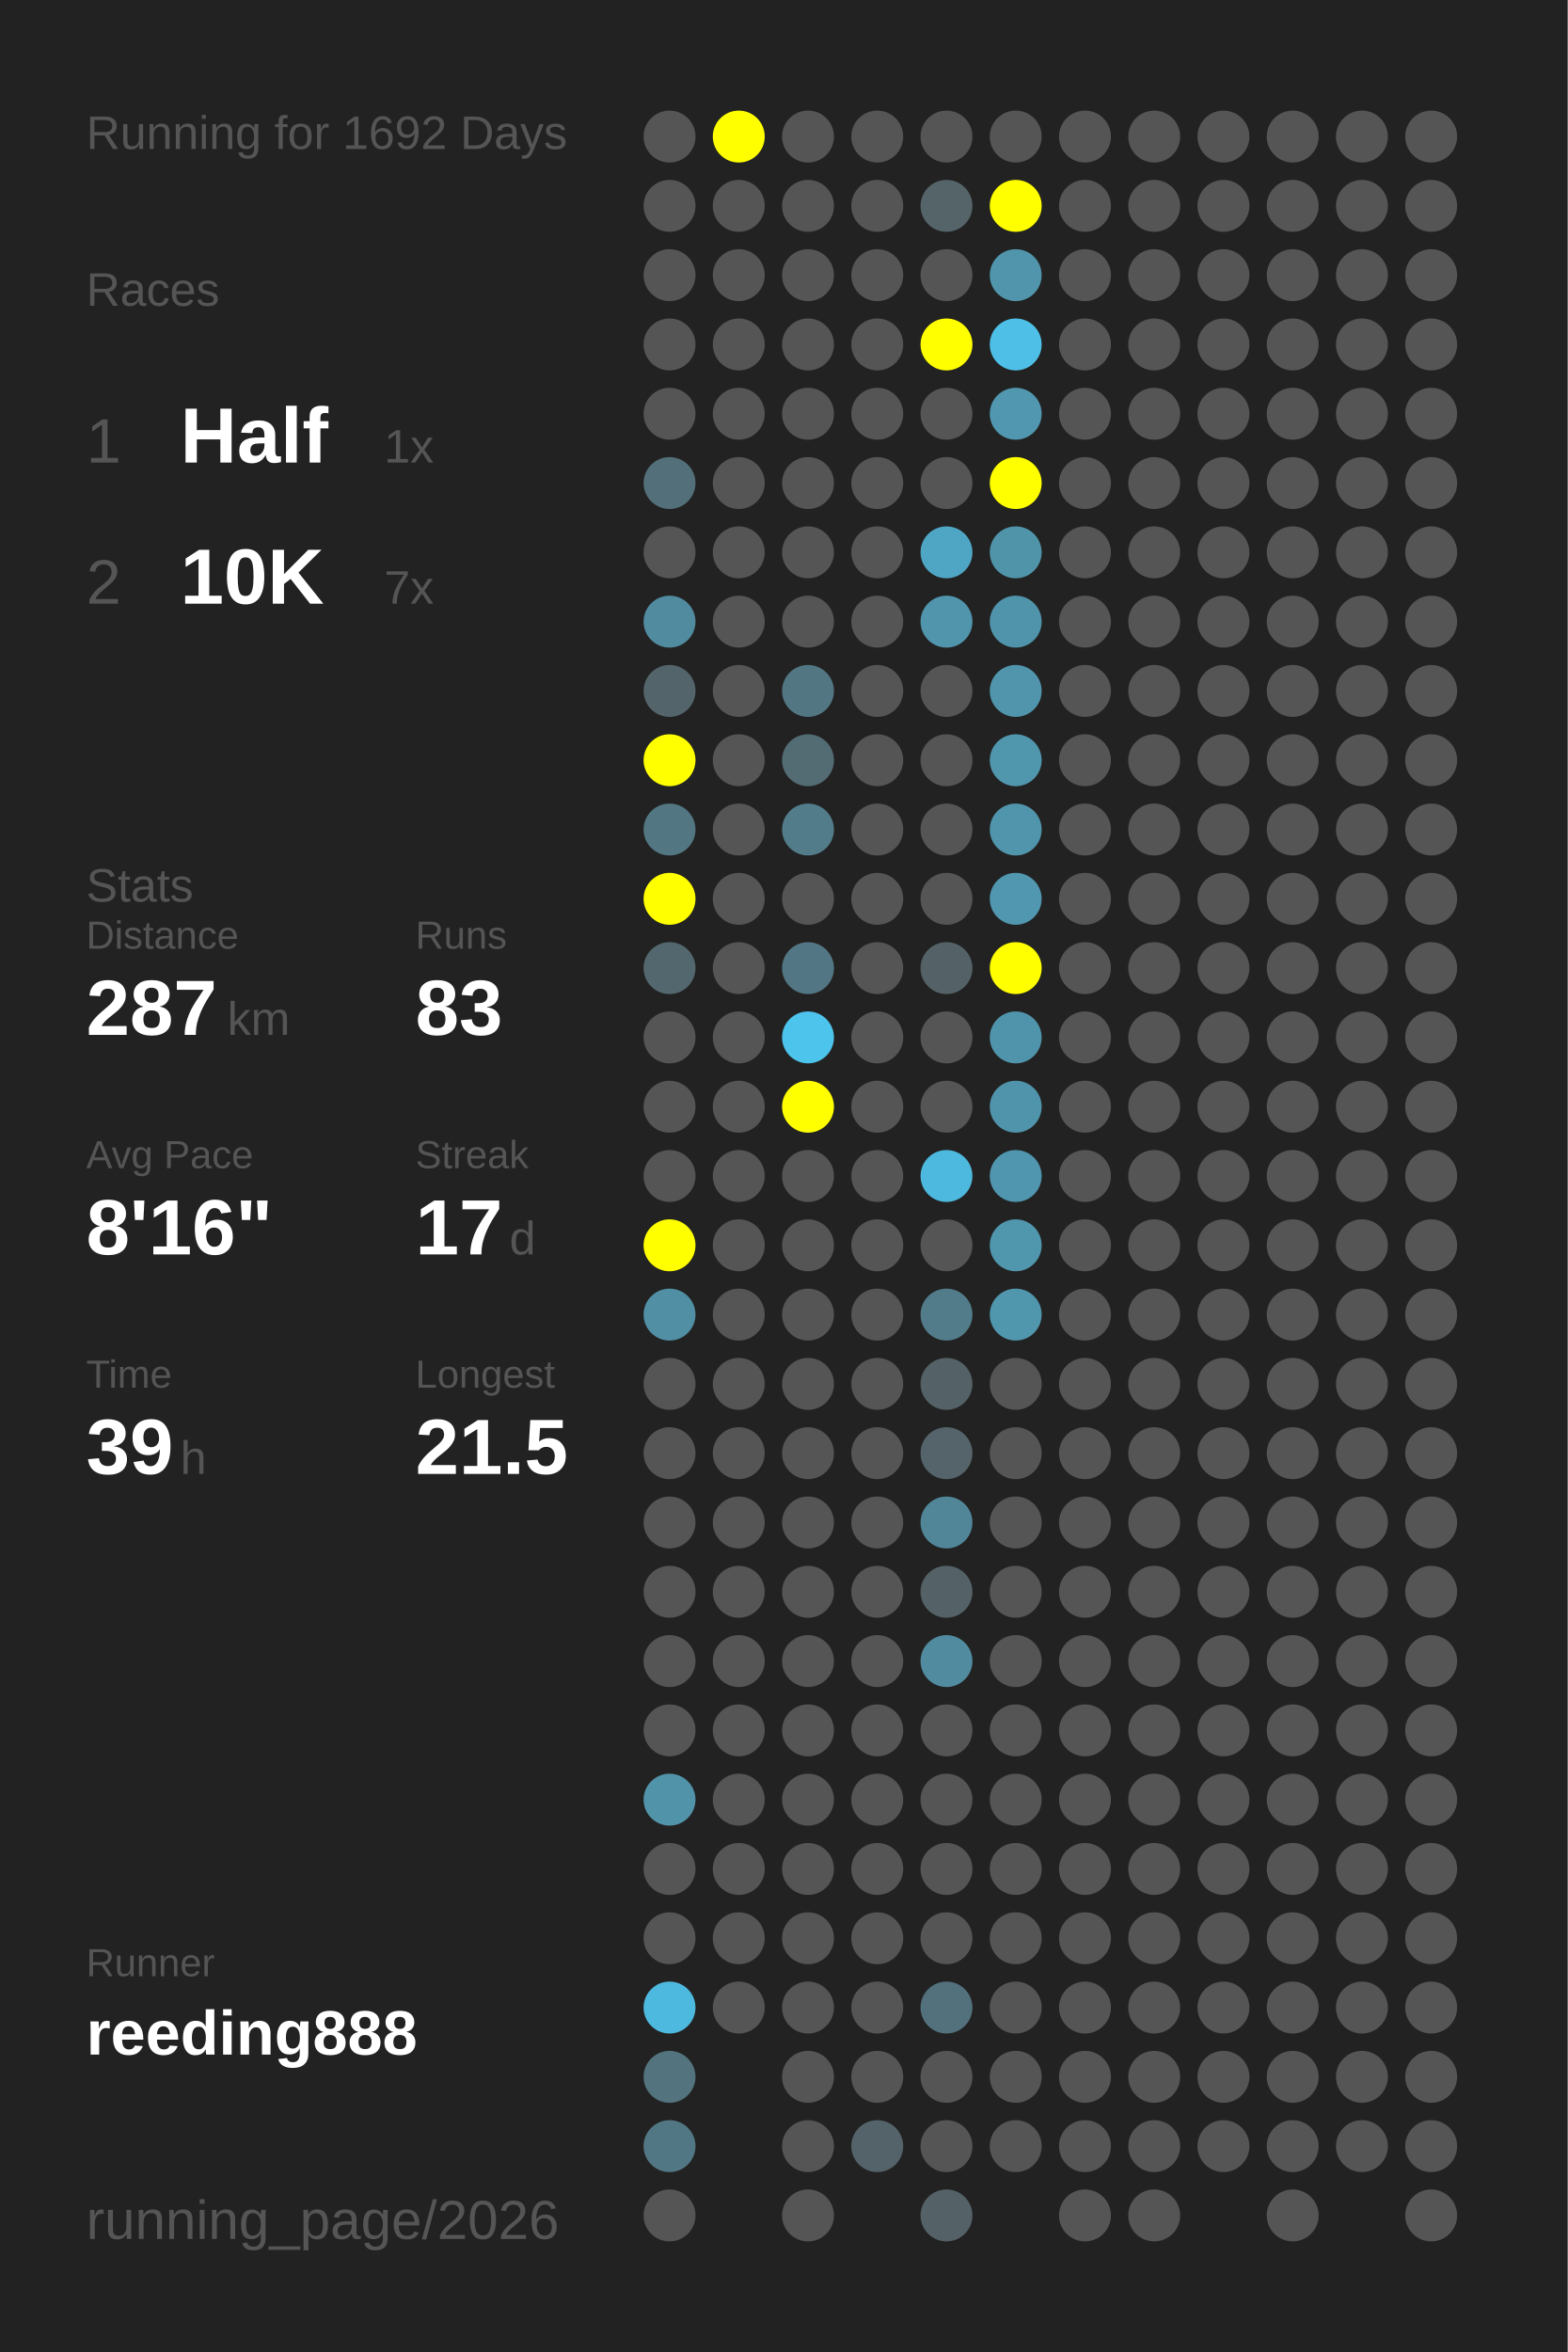
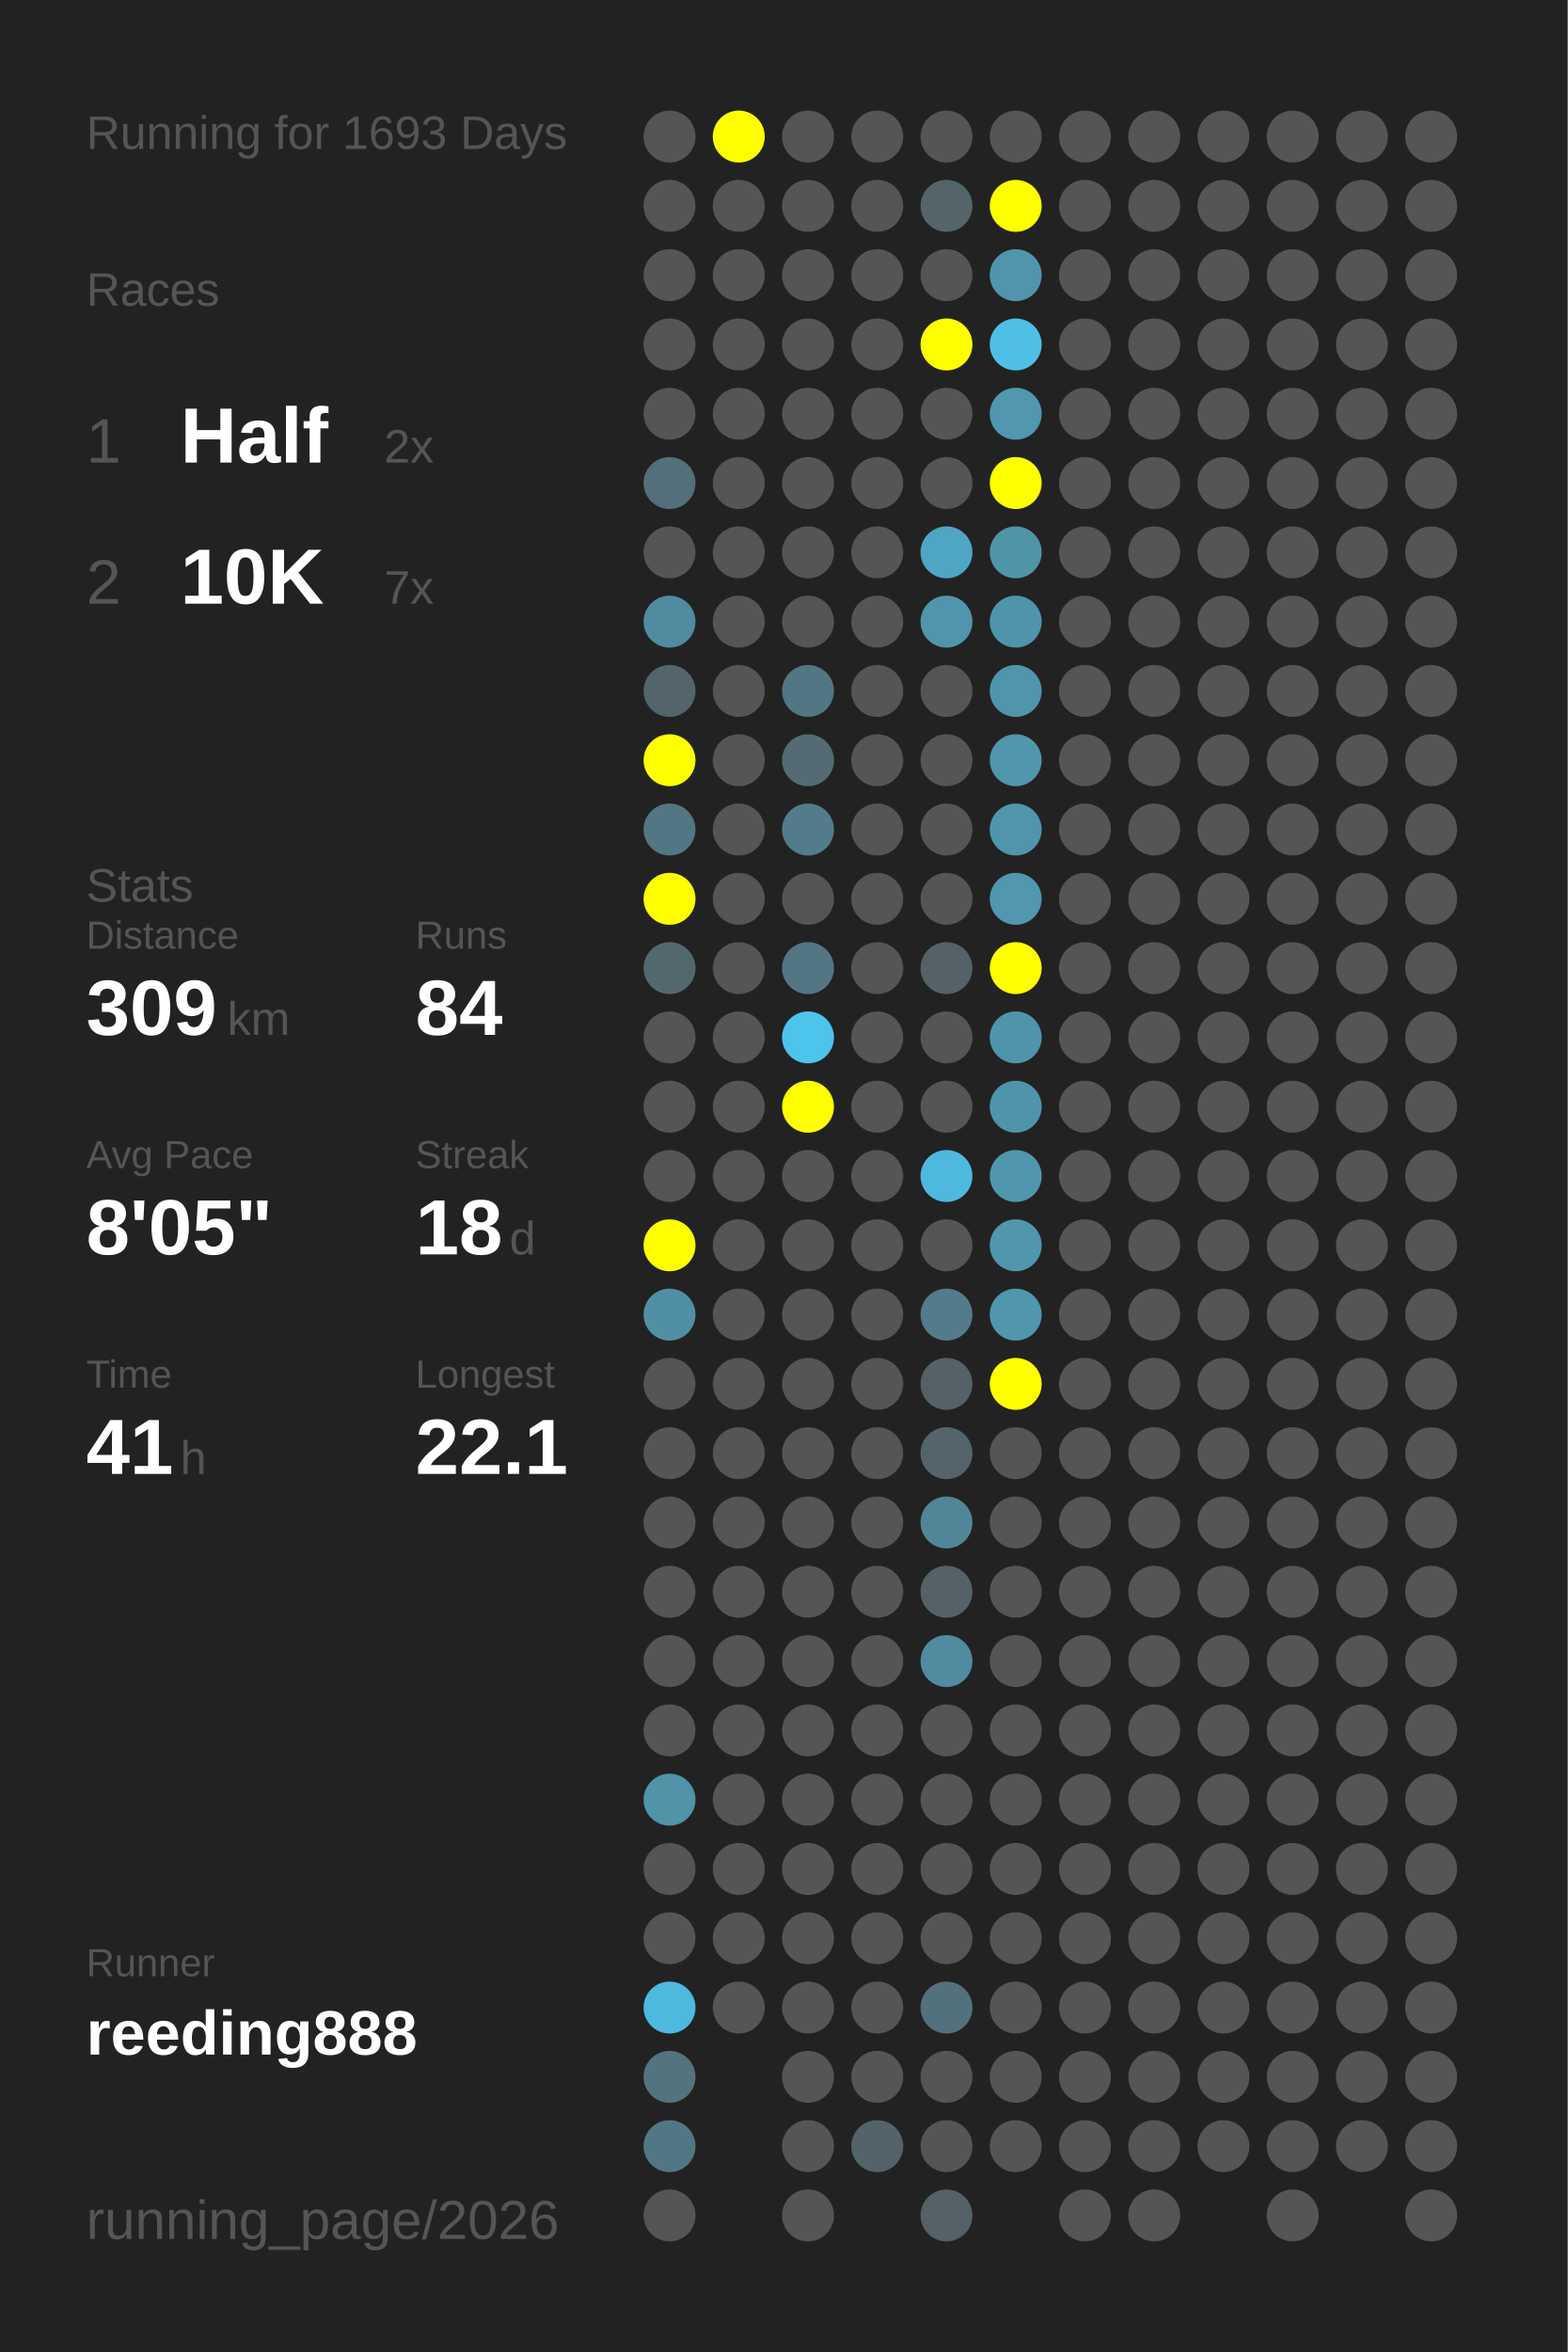
<svg xmlns="http://www.w3.org/2000/svg" baseProfile="full" height="300mm" version="1.1" viewBox="0,0,200,300" width="200mm">
  <defs />
  <rect fill="#222222" height="300" width="200" x="0" y="0" />
-   <text fill="#555555" style="font-size:6px; font-family:Arial;" x="11" y="19">Running for 1692 Days</text>
+   <text fill="#555555" style="font-size:6px; font-family:Arial;" x="11" y="19">Running for 1693 Days</text>
  <text fill="#555555" style="font-size:6px; font-family:Arial;" x="11" y="39">Races</text>
  <text fill="#555555" style="font-size:8px; font-family:Arial;" x="11" y="59">1</text>
  <text fill="#FFFFFF" style="font-size:10px; font-family:Arial; font-weight:bold;" x="23" y="59">Half</text>
-   <text fill="#555555" style="font-size:6px; font-family:Arial;" x="49" y="59">1x</text>
+   <text fill="#555555" style="font-size:6px; font-family:Arial;" x="49" y="59">2x</text>
  <text fill="#555555" style="font-size:8px; font-family:Arial;" x="11" y="77">2</text>
  <text fill="#FFFFFF" style="font-size:10px; font-family:Arial; font-weight:bold;" x="23" y="77">10K</text>
  <text fill="#555555" style="font-size:6px; font-family:Arial;" x="49" y="77">7x</text>
  <text fill="#555555" style="font-size:6px; font-family:Arial;" x="11" y="115">Stats</text>
  <text fill="#555555" style="font-size:5px; font-family:Arial;" x="11" y="121">Distance</text>
-   <text fill="#FFFFFF" style="font-size:10px; font-family:Arial; font-weight:bold;" x="11" y="132">287</text>
+   <text fill="#FFFFFF" style="font-size:10px; font-family:Arial; font-weight:bold;" x="11" y="132">309</text>
  <text fill="#555555" style="font-size:6px; font-family:Arial;" x="29" y="132">km</text>
  <text fill="#555555" style="font-size:5px; font-family:Arial;" x="53" y="121">Runs</text>
-   <text fill="#FFFFFF" style="font-size:10px; font-family:Arial; font-weight:bold;" x="53" y="132">83</text>
+   <text fill="#FFFFFF" style="font-size:10px; font-family:Arial; font-weight:bold;" x="53" y="132">84</text>
  <text fill="#555555" style="font-size:5px; font-family:Arial;" x="11" y="149">Avg Pace</text>
-   <text fill="#FFFFFF" style="font-size:10px; font-family:Arial; font-weight:bold;" x="11" y="160">8'16"</text>
+   <text fill="#FFFFFF" style="font-size:10px; font-family:Arial; font-weight:bold;" x="11" y="160">8'05"</text>
  <text fill="#555555" style="font-size:5px; font-family:Arial;" x="53" y="149">Streak</text>
-   <text fill="#FFFFFF" style="font-size:10px; font-family:Arial; font-weight:bold;" x="53" y="160">17</text>
+   <text fill="#FFFFFF" style="font-size:10px; font-family:Arial; font-weight:bold;" x="53" y="160">18</text>
  <text fill="#555555" style="font-size:6px; font-family:Arial;" x="65" y="160">d</text>
  <text fill="#555555" style="font-size:5px; font-family:Arial;" x="11" y="177">Time</text>
-   <text fill="#FFFFFF" style="font-size:10px; font-family:Arial; font-weight:bold;" x="11" y="188">39</text>
+   <text fill="#FFFFFF" style="font-size:10px; font-family:Arial; font-weight:bold;" x="11" y="188">41</text>
  <text fill="#555555" style="font-size:6px; font-family:Arial;" x="23" y="188">h</text>
  <text fill="#555555" style="font-size:5px; font-family:Arial;" x="53" y="177">Longest</text>
-   <text fill="#FFFFFF" style="font-size:10px; font-family:Arial; font-weight:bold;" x="53" y="188">21.5</text>
+   <text fill="#FFFFFF" style="font-size:10px; font-family:Arial; font-weight:bold;" x="53" y="188">22.1</text>
  <text fill="#555555" style="font-size:5px; font-family:Arial;" x="11" y="252.065">Runner</text>
  <text fill="#FFFFFF" style="font-size:8px; font-family:Arial; font-weight:bold;" x="11" y="262.065">reeding888</text>
  <text fill="#555555" style="font-size:7px; font-family:Arial;" x="11" y="285.581">running_page/2026</text>
  <circle cx="85.417" cy="17.419" fill="#555555" r="3.312" />
  <circle cx="85.417" cy="26.258" fill="#555555" r="3.312" />
  <circle cx="85.417" cy="35.097" fill="#555555" r="3.312" />
  <circle cx="85.417" cy="43.935" fill="#555555" r="3.312" />
  <circle cx="85.417" cy="52.774" fill="#555555" r="3.312" />
  <circle cx="85.417" cy="61.613" fill="#536f79" r="3.312" />
  <circle cx="85.417" cy="70.452" fill="#555555" r="3.312" />
  <circle cx="85.417" cy="79.29" fill="#518b9f" r="3.312" />
  <circle cx="85.417" cy="88.129" fill="#53656b" r="3.312" />
  <circle cx="85.417" cy="96.968" fill="#FFFF00" r="3.312" />
  <circle cx="85.417" cy="105.806" fill="#527682" r="3.312" />
  <circle cx="85.417" cy="114.645" fill="#FFFF00" r="3.312" />
  <circle cx="85.417" cy="123.484" fill="#53686e" r="3.312" />
  <circle cx="85.417" cy="132.323" fill="#555555" r="3.312" />
  <circle cx="85.417" cy="141.161" fill="#555555" r="3.312" />
  <circle cx="85.417" cy="150" fill="#555555" r="3.312" />
  <circle cx="85.417" cy="158.839" fill="#FFFF00" r="3.312" />
  <circle cx="85.417" cy="167.677" fill="#518fa4" r="3.312" />
  <circle cx="85.417" cy="176.516" fill="#555555" r="3.312" />
  <circle cx="85.417" cy="185.355" fill="#555555" r="3.312" />
  <circle cx="85.417" cy="194.194" fill="#555555" r="3.312" />
  <circle cx="85.417" cy="203.032" fill="#555555" r="3.312" />
  <circle cx="85.417" cy="211.871" fill="#555555" r="3.312" />
  <circle cx="85.417" cy="220.71" fill="#555555" r="3.312" />
  <circle cx="85.417" cy="229.548" fill="#5193a9" r="3.312" />
  <circle cx="85.417" cy="238.387" fill="#555555" r="3.312" />
  <circle cx="85.417" cy="247.226" fill="#555555" r="3.312" />
  <circle cx="85.417" cy="256.065" fill="#4eb9de" r="3.312" />
  <circle cx="85.417" cy="264.903" fill="#53737e" r="3.312" />
  <circle cx="85.417" cy="273.742" fill="#527784" r="3.312" />
  <circle cx="85.417" cy="282.581" fill="#555555" r="3.312" />
  <circle cx="94.25" cy="17.419" fill="#FFFF00" r="3.312" />
  <circle cx="94.25" cy="26.258" fill="#555555" r="3.312" />
  <circle cx="94.25" cy="35.097" fill="#555555" r="3.312" />
  <circle cx="94.25" cy="43.935" fill="#555555" r="3.312" />
  <circle cx="94.25" cy="52.774" fill="#555555" r="3.312" />
  <circle cx="94.25" cy="61.613" fill="#555555" r="3.312" />
  <circle cx="94.25" cy="70.452" fill="#555555" r="3.312" />
  <circle cx="94.25" cy="79.29" fill="#555555" r="3.312" />
  <circle cx="94.25" cy="88.129" fill="#555555" r="3.312" />
  <circle cx="94.25" cy="96.968" fill="#555555" r="3.312" />
  <circle cx="94.25" cy="105.806" fill="#555555" r="3.312" />
  <circle cx="94.25" cy="114.645" fill="#555555" r="3.312" />
  <circle cx="94.25" cy="123.484" fill="#555555" r="3.312" />
  <circle cx="94.25" cy="132.323" fill="#555555" r="3.312" />
  <circle cx="94.25" cy="141.161" fill="#555555" r="3.312" />
  <circle cx="94.25" cy="150" fill="#555555" r="3.312" />
  <circle cx="94.25" cy="158.839" fill="#555555" r="3.312" />
  <circle cx="94.25" cy="167.677" fill="#555555" r="3.312" />
  <circle cx="94.25" cy="176.516" fill="#555555" r="3.312" />
  <circle cx="94.25" cy="185.355" fill="#555555" r="3.312" />
  <circle cx="94.25" cy="194.194" fill="#555555" r="3.312" />
  <circle cx="94.25" cy="203.032" fill="#555555" r="3.312" />
  <circle cx="94.25" cy="211.871" fill="#555555" r="3.312" />
  <circle cx="94.25" cy="220.71" fill="#555555" r="3.312" />
  <circle cx="94.25" cy="229.548" fill="#555555" r="3.312" />
  <circle cx="94.25" cy="238.387" fill="#555555" r="3.312" />
  <circle cx="94.25" cy="247.226" fill="#555555" r="3.312" />
  <circle cx="94.25" cy="256.065" fill="#555555" r="3.312" />
  <circle cx="103.083" cy="17.419" fill="#555555" r="3.312" />
  <circle cx="103.083" cy="26.258" fill="#555555" r="3.312" />
  <circle cx="103.083" cy="35.097" fill="#555555" r="3.312" />
  <circle cx="103.083" cy="43.935" fill="#555555" r="3.312" />
  <circle cx="103.083" cy="52.774" fill="#555555" r="3.312" />
  <circle cx="103.083" cy="61.613" fill="#555555" r="3.312" />
  <circle cx="103.083" cy="70.452" fill="#555555" r="3.312" />
  <circle cx="103.083" cy="79.29" fill="#555555" r="3.312" />
  <circle cx="103.083" cy="88.129" fill="#527682" r="3.312" />
  <circle cx="103.083" cy="96.968" fill="#536c74" r="3.312" />
  <circle cx="103.083" cy="105.806" fill="#527c8a" r="3.312" />
  <circle cx="103.083" cy="114.645" fill="#555555" r="3.312" />
  <circle cx="103.083" cy="123.484" fill="#527683" r="3.312" />
  <circle cx="103.083" cy="132.323" fill="#4dc4ec" r="3.312" />
  <circle cx="103.083" cy="141.161" fill="#FFFF00" r="3.312" />
  <circle cx="103.083" cy="150" fill="#555555" r="3.312" />
  <circle cx="103.083" cy="158.839" fill="#555555" r="3.312" />
  <circle cx="103.083" cy="167.677" fill="#555555" r="3.312" />
  <circle cx="103.083" cy="176.516" fill="#555555" r="3.312" />
  <circle cx="103.083" cy="185.355" fill="#555555" r="3.312" />
  <circle cx="103.083" cy="194.194" fill="#555555" r="3.312" />
  <circle cx="103.083" cy="203.032" fill="#555555" r="3.312" />
  <circle cx="103.083" cy="211.871" fill="#555555" r="3.312" />
  <circle cx="103.083" cy="220.71" fill="#555555" r="3.312" />
  <circle cx="103.083" cy="229.548" fill="#555555" r="3.312" />
  <circle cx="103.083" cy="238.387" fill="#555555" r="3.312" />
  <circle cx="103.083" cy="247.226" fill="#555555" r="3.312" />
  <circle cx="103.083" cy="256.065" fill="#555555" r="3.312" />
  <circle cx="103.083" cy="264.903" fill="#555555" r="3.312" />
  <circle cx="103.083" cy="273.742" fill="#555555" r="3.312" />
  <circle cx="103.083" cy="282.581" fill="#555555" r="3.312" />
  <circle cx="111.917" cy="17.419" fill="#555555" r="3.312" />
  <circle cx="111.917" cy="26.258" fill="#555555" r="3.312" />
  <circle cx="111.917" cy="35.097" fill="#555555" r="3.312" />
  <circle cx="111.917" cy="43.935" fill="#555555" r="3.312" />
  <circle cx="111.917" cy="52.774" fill="#555555" r="3.312" />
  <circle cx="111.917" cy="61.613" fill="#555555" r="3.312" />
  <circle cx="111.917" cy="70.452" fill="#555555" r="3.312" />
  <circle cx="111.917" cy="79.29" fill="#555555" r="3.312" />
  <circle cx="111.917" cy="88.129" fill="#555555" r="3.312" />
  <circle cx="111.917" cy="96.968" fill="#555555" r="3.312" />
  <circle cx="111.917" cy="105.806" fill="#555555" r="3.312" />
  <circle cx="111.917" cy="114.645" fill="#555555" r="3.312" />
  <circle cx="111.917" cy="123.484" fill="#555555" r="3.312" />
  <circle cx="111.917" cy="132.323" fill="#555555" r="3.312" />
  <circle cx="111.917" cy="141.161" fill="#555555" r="3.312" />
  <circle cx="111.917" cy="150" fill="#555555" r="3.312" />
  <circle cx="111.917" cy="158.839" fill="#555555" r="3.312" />
  <circle cx="111.917" cy="167.677" fill="#555555" r="3.312" />
  <circle cx="111.917" cy="176.516" fill="#555555" r="3.312" />
  <circle cx="111.917" cy="185.355" fill="#555555" r="3.312" />
  <circle cx="111.917" cy="194.194" fill="#555555" r="3.312" />
  <circle cx="111.917" cy="203.032" fill="#555555" r="3.312" />
  <circle cx="111.917" cy="211.871" fill="#555555" r="3.312" />
  <circle cx="111.917" cy="220.71" fill="#555555" r="3.312" />
  <circle cx="111.917" cy="229.548" fill="#555555" r="3.312" />
  <circle cx="111.917" cy="238.387" fill="#555555" r="3.312" />
  <circle cx="111.917" cy="247.226" fill="#555555" r="3.312" />
  <circle cx="111.917" cy="256.065" fill="#555555" r="3.312" />
  <circle cx="111.917" cy="264.903" fill="#555555" r="3.312" />
  <circle cx="111.917" cy="273.742" fill="#546369" r="3.312" />
  <circle cx="120.75" cy="17.419" fill="#555555" r="3.312" />
  <circle cx="120.75" cy="26.258" fill="#546469" r="3.312" />
  <circle cx="120.75" cy="35.097" fill="#555555" r="3.312" />
  <circle cx="120.75" cy="43.935" fill="#FFFF00" r="3.312" />
  <circle cx="120.75" cy="52.774" fill="#555555" r="3.312" />
  <circle cx="120.75" cy="61.613" fill="#555555" r="3.312" />
  <circle cx="120.75" cy="70.452" fill="#4fa6c4" r="3.312" />
  <circle cx="120.75" cy="79.29" fill="#5095ac" r="3.312" />
  <circle cx="120.75" cy="88.129" fill="#555555" r="3.312" />
  <circle cx="120.75" cy="96.968" fill="#555555" r="3.312" />
  <circle cx="120.75" cy="105.806" fill="#555555" r="3.312" />
  <circle cx="120.75" cy="114.645" fill="#555555" r="3.312" />
  <circle cx="120.75" cy="123.484" fill="#546267" r="3.312" />
  <circle cx="120.75" cy="132.323" fill="#555555" r="3.312" />
  <circle cx="120.75" cy="141.161" fill="#555555" r="3.312" />
  <circle cx="120.75" cy="150" fill="#4eb9de" r="3.312" />
  <circle cx="120.75" cy="158.839" fill="#555555" r="3.312" />
  <circle cx="120.75" cy="167.677" fill="#527c8a" r="3.312" />
  <circle cx="120.75" cy="176.516" fill="#546166" r="3.312" />
  <circle cx="120.75" cy="185.355" fill="#54646a" r="3.312" />
  <circle cx="120.75" cy="194.194" fill="#518698" r="3.312" />
  <circle cx="120.75" cy="203.032" fill="#546267" r="3.312" />
  <circle cx="120.75" cy="211.871" fill="#518b9f" r="3.312" />
  <circle cx="120.75" cy="220.71" fill="#555555" r="3.312" />
  <circle cx="120.75" cy="229.548" fill="#555555" r="3.312" />
  <circle cx="120.75" cy="238.387" fill="#555555" r="3.312" />
  <circle cx="120.75" cy="247.226" fill="#555555" r="3.312" />
  <circle cx="120.75" cy="256.065" fill="#53717c" r="3.312" />
  <circle cx="120.75" cy="264.903" fill="#555555" r="3.312" />
  <circle cx="120.75" cy="273.742" fill="#555555" r="3.312" />
  <circle cx="120.75" cy="282.581" fill="#546166" r="3.312" />
  <circle cx="129.583" cy="17.419" fill="#555555" r="3.312" />
  <circle cx="129.583" cy="26.258" fill="#FFFF00" r="3.312" />
  <circle cx="129.583" cy="35.097" fill="#5095ac" r="3.312" />
  <circle cx="129.583" cy="43.935" fill="#4ec0e7" r="3.312" />
  <circle cx="129.583" cy="52.774" fill="#5097af" r="3.312" />
  <circle cx="129.583" cy="61.613" fill="#FFFF00" r="3.312" />
  <circle cx="129.583" cy="70.452" fill="#5094aa" r="3.312" />
  <circle cx="129.583" cy="79.29" fill="#5094ab" r="3.312" />
  <circle cx="129.583" cy="88.129" fill="#5095ac" r="3.312" />
  <circle cx="129.583" cy="96.968" fill="#5096ad" r="3.312" />
  <circle cx="129.583" cy="105.806" fill="#5095ac" r="3.312" />
  <circle cx="129.583" cy="114.645" fill="#5097af" r="3.312" />
  <circle cx="129.583" cy="123.484" fill="#FFFF00" r="3.312" />
  <circle cx="129.583" cy="132.323" fill="#5094ab" r="3.312" />
  <circle cx="129.583" cy="141.161" fill="#5094ab" r="3.312" />
  <circle cx="129.583" cy="150" fill="#5096ae" r="3.312" />
  <circle cx="129.583" cy="158.839" fill="#5096ad" r="3.312" />
  <circle cx="129.583" cy="167.677" fill="#5096ad" r="3.312" />
-   <circle cx="129.583" cy="176.516" fill="#555555" r="3.312" />
+   <circle cx="129.583" cy="176.516" fill="#FFFF00" r="3.312" />
  <circle cx="129.583" cy="185.355" fill="#555555" r="3.312" />
  <circle cx="129.583" cy="194.194" fill="#555555" r="3.312" />
  <circle cx="129.583" cy="203.032" fill="#555555" r="3.312" />
  <circle cx="129.583" cy="211.871" fill="#555555" r="3.312" />
  <circle cx="129.583" cy="220.71" fill="#555555" r="3.312" />
  <circle cx="129.583" cy="229.548" fill="#555555" r="3.312" />
  <circle cx="129.583" cy="238.387" fill="#555555" r="3.312" />
  <circle cx="129.583" cy="247.226" fill="#555555" r="3.312" />
  <circle cx="129.583" cy="256.065" fill="#555555" r="3.312" />
  <circle cx="129.583" cy="264.903" fill="#555555" r="3.312" />
  <circle cx="129.583" cy="273.742" fill="#555555" r="3.312" />
  <circle cx="138.417" cy="17.419" fill="#555555" r="3.312" />
  <circle cx="138.417" cy="26.258" fill="#555555" r="3.312" />
  <circle cx="138.417" cy="35.097" fill="#555555" r="3.312" />
  <circle cx="138.417" cy="43.935" fill="#555555" r="3.312" />
  <circle cx="138.417" cy="52.774" fill="#555555" r="3.312" />
  <circle cx="138.417" cy="61.613" fill="#555555" r="3.312" />
  <circle cx="138.417" cy="70.452" fill="#555555" r="3.312" />
  <circle cx="138.417" cy="79.29" fill="#555555" r="3.312" />
  <circle cx="138.417" cy="88.129" fill="#555555" r="3.312" />
  <circle cx="138.417" cy="96.968" fill="#555555" r="3.312" />
  <circle cx="138.417" cy="105.806" fill="#555555" r="3.312" />
  <circle cx="138.417" cy="114.645" fill="#555555" r="3.312" />
  <circle cx="138.417" cy="123.484" fill="#555555" r="3.312" />
  <circle cx="138.417" cy="132.323" fill="#555555" r="3.312" />
  <circle cx="138.417" cy="141.161" fill="#555555" r="3.312" />
  <circle cx="138.417" cy="150" fill="#555555" r="3.312" />
  <circle cx="138.417" cy="158.839" fill="#555555" r="3.312" />
  <circle cx="138.417" cy="167.677" fill="#555555" r="3.312" />
  <circle cx="138.417" cy="176.516" fill="#555555" r="3.312" />
  <circle cx="138.417" cy="185.355" fill="#555555" r="3.312" />
  <circle cx="138.417" cy="194.194" fill="#555555" r="3.312" />
  <circle cx="138.417" cy="203.032" fill="#555555" r="3.312" />
  <circle cx="138.417" cy="211.871" fill="#555555" r="3.312" />
  <circle cx="138.417" cy="220.71" fill="#555555" r="3.312" />
  <circle cx="138.417" cy="229.548" fill="#555555" r="3.312" />
  <circle cx="138.417" cy="238.387" fill="#555555" r="3.312" />
  <circle cx="138.417" cy="247.226" fill="#555555" r="3.312" />
  <circle cx="138.417" cy="256.065" fill="#555555" r="3.312" />
  <circle cx="138.417" cy="264.903" fill="#555555" r="3.312" />
  <circle cx="138.417" cy="273.742" fill="#555555" r="3.312" />
  <circle cx="138.417" cy="282.581" fill="#555555" r="3.312" />
  <circle cx="147.25" cy="17.419" fill="#555555" r="3.312" />
  <circle cx="147.25" cy="26.258" fill="#555555" r="3.312" />
  <circle cx="147.25" cy="35.097" fill="#555555" r="3.312" />
  <circle cx="147.25" cy="43.935" fill="#555555" r="3.312" />
  <circle cx="147.25" cy="52.774" fill="#555555" r="3.312" />
  <circle cx="147.25" cy="61.613" fill="#555555" r="3.312" />
  <circle cx="147.25" cy="70.452" fill="#555555" r="3.312" />
  <circle cx="147.25" cy="79.29" fill="#555555" r="3.312" />
  <circle cx="147.25" cy="88.129" fill="#555555" r="3.312" />
  <circle cx="147.25" cy="96.968" fill="#555555" r="3.312" />
  <circle cx="147.25" cy="105.806" fill="#555555" r="3.312" />
  <circle cx="147.25" cy="114.645" fill="#555555" r="3.312" />
  <circle cx="147.25" cy="123.484" fill="#555555" r="3.312" />
  <circle cx="147.25" cy="132.323" fill="#555555" r="3.312" />
  <circle cx="147.25" cy="141.161" fill="#555555" r="3.312" />
  <circle cx="147.25" cy="150" fill="#555555" r="3.312" />
  <circle cx="147.25" cy="158.839" fill="#555555" r="3.312" />
  <circle cx="147.25" cy="167.677" fill="#555555" r="3.312" />
  <circle cx="147.25" cy="176.516" fill="#555555" r="3.312" />
  <circle cx="147.25" cy="185.355" fill="#555555" r="3.312" />
  <circle cx="147.25" cy="194.194" fill="#555555" r="3.312" />
  <circle cx="147.25" cy="203.032" fill="#555555" r="3.312" />
  <circle cx="147.25" cy="211.871" fill="#555555" r="3.312" />
  <circle cx="147.25" cy="220.71" fill="#555555" r="3.312" />
  <circle cx="147.25" cy="229.548" fill="#555555" r="3.312" />
  <circle cx="147.25" cy="238.387" fill="#555555" r="3.312" />
  <circle cx="147.25" cy="247.226" fill="#555555" r="3.312" />
  <circle cx="147.25" cy="256.065" fill="#555555" r="3.312" />
  <circle cx="147.25" cy="264.903" fill="#555555" r="3.312" />
  <circle cx="147.25" cy="273.742" fill="#555555" r="3.312" />
  <circle cx="147.25" cy="282.581" fill="#555555" r="3.312" />
  <circle cx="156.083" cy="17.419" fill="#555555" r="3.312" />
  <circle cx="156.083" cy="26.258" fill="#555555" r="3.312" />
  <circle cx="156.083" cy="35.097" fill="#555555" r="3.312" />
  <circle cx="156.083" cy="43.935" fill="#555555" r="3.312" />
  <circle cx="156.083" cy="52.774" fill="#555555" r="3.312" />
  <circle cx="156.083" cy="61.613" fill="#555555" r="3.312" />
  <circle cx="156.083" cy="70.452" fill="#555555" r="3.312" />
  <circle cx="156.083" cy="79.29" fill="#555555" r="3.312" />
  <circle cx="156.083" cy="88.129" fill="#555555" r="3.312" />
  <circle cx="156.083" cy="96.968" fill="#555555" r="3.312" />
  <circle cx="156.083" cy="105.806" fill="#555555" r="3.312" />
  <circle cx="156.083" cy="114.645" fill="#555555" r="3.312" />
  <circle cx="156.083" cy="123.484" fill="#555555" r="3.312" />
  <circle cx="156.083" cy="132.323" fill="#555555" r="3.312" />
  <circle cx="156.083" cy="141.161" fill="#555555" r="3.312" />
  <circle cx="156.083" cy="150" fill="#555555" r="3.312" />
  <circle cx="156.083" cy="158.839" fill="#555555" r="3.312" />
  <circle cx="156.083" cy="167.677" fill="#555555" r="3.312" />
  <circle cx="156.083" cy="176.516" fill="#555555" r="3.312" />
  <circle cx="156.083" cy="185.355" fill="#555555" r="3.312" />
  <circle cx="156.083" cy="194.194" fill="#555555" r="3.312" />
  <circle cx="156.083" cy="203.032" fill="#555555" r="3.312" />
  <circle cx="156.083" cy="211.871" fill="#555555" r="3.312" />
  <circle cx="156.083" cy="220.71" fill="#555555" r="3.312" />
  <circle cx="156.083" cy="229.548" fill="#555555" r="3.312" />
  <circle cx="156.083" cy="238.387" fill="#555555" r="3.312" />
  <circle cx="156.083" cy="247.226" fill="#555555" r="3.312" />
  <circle cx="156.083" cy="256.065" fill="#555555" r="3.312" />
  <circle cx="156.083" cy="264.903" fill="#555555" r="3.312" />
  <circle cx="156.083" cy="273.742" fill="#555555" r="3.312" />
  <circle cx="164.917" cy="17.419" fill="#555555" r="3.312" />
  <circle cx="164.917" cy="26.258" fill="#555555" r="3.312" />
  <circle cx="164.917" cy="35.097" fill="#555555" r="3.312" />
  <circle cx="164.917" cy="43.935" fill="#555555" r="3.312" />
  <circle cx="164.917" cy="52.774" fill="#555555" r="3.312" />
  <circle cx="164.917" cy="61.613" fill="#555555" r="3.312" />
  <circle cx="164.917" cy="70.452" fill="#555555" r="3.312" />
  <circle cx="164.917" cy="79.29" fill="#555555" r="3.312" />
  <circle cx="164.917" cy="88.129" fill="#555555" r="3.312" />
  <circle cx="164.917" cy="96.968" fill="#555555" r="3.312" />
  <circle cx="164.917" cy="105.806" fill="#555555" r="3.312" />
  <circle cx="164.917" cy="114.645" fill="#555555" r="3.312" />
  <circle cx="164.917" cy="123.484" fill="#555555" r="3.312" />
  <circle cx="164.917" cy="132.323" fill="#555555" r="3.312" />
  <circle cx="164.917" cy="141.161" fill="#555555" r="3.312" />
  <circle cx="164.917" cy="150" fill="#555555" r="3.312" />
  <circle cx="164.917" cy="158.839" fill="#555555" r="3.312" />
  <circle cx="164.917" cy="167.677" fill="#555555" r="3.312" />
  <circle cx="164.917" cy="176.516" fill="#555555" r="3.312" />
  <circle cx="164.917" cy="185.355" fill="#555555" r="3.312" />
  <circle cx="164.917" cy="194.194" fill="#555555" r="3.312" />
  <circle cx="164.917" cy="203.032" fill="#555555" r="3.312" />
  <circle cx="164.917" cy="211.871" fill="#555555" r="3.312" />
  <circle cx="164.917" cy="220.71" fill="#555555" r="3.312" />
  <circle cx="164.917" cy="229.548" fill="#555555" r="3.312" />
  <circle cx="164.917" cy="238.387" fill="#555555" r="3.312" />
  <circle cx="164.917" cy="247.226" fill="#555555" r="3.312" />
  <circle cx="164.917" cy="256.065" fill="#555555" r="3.312" />
  <circle cx="164.917" cy="264.903" fill="#555555" r="3.312" />
  <circle cx="164.917" cy="273.742" fill="#555555" r="3.312" />
  <circle cx="164.917" cy="282.581" fill="#555555" r="3.312" />
  <circle cx="173.75" cy="17.419" fill="#555555" r="3.312" />
  <circle cx="173.75" cy="26.258" fill="#555555" r="3.312" />
  <circle cx="173.75" cy="35.097" fill="#555555" r="3.312" />
  <circle cx="173.75" cy="43.935" fill="#555555" r="3.312" />
  <circle cx="173.75" cy="52.774" fill="#555555" r="3.312" />
  <circle cx="173.75" cy="61.613" fill="#555555" r="3.312" />
  <circle cx="173.75" cy="70.452" fill="#555555" r="3.312" />
  <circle cx="173.75" cy="79.29" fill="#555555" r="3.312" />
  <circle cx="173.75" cy="88.129" fill="#555555" r="3.312" />
  <circle cx="173.75" cy="96.968" fill="#555555" r="3.312" />
  <circle cx="173.75" cy="105.806" fill="#555555" r="3.312" />
  <circle cx="173.75" cy="114.645" fill="#555555" r="3.312" />
  <circle cx="173.75" cy="123.484" fill="#555555" r="3.312" />
  <circle cx="173.75" cy="132.323" fill="#555555" r="3.312" />
  <circle cx="173.75" cy="141.161" fill="#555555" r="3.312" />
  <circle cx="173.75" cy="150" fill="#555555" r="3.312" />
  <circle cx="173.75" cy="158.839" fill="#555555" r="3.312" />
  <circle cx="173.75" cy="167.677" fill="#555555" r="3.312" />
  <circle cx="173.75" cy="176.516" fill="#555555" r="3.312" />
  <circle cx="173.75" cy="185.355" fill="#555555" r="3.312" />
  <circle cx="173.75" cy="194.194" fill="#555555" r="3.312" />
  <circle cx="173.75" cy="203.032" fill="#555555" r="3.312" />
  <circle cx="173.75" cy="211.871" fill="#555555" r="3.312" />
  <circle cx="173.75" cy="220.71" fill="#555555" r="3.312" />
  <circle cx="173.75" cy="229.548" fill="#555555" r="3.312" />
  <circle cx="173.75" cy="238.387" fill="#555555" r="3.312" />
  <circle cx="173.75" cy="247.226" fill="#555555" r="3.312" />
  <circle cx="173.75" cy="256.065" fill="#555555" r="3.312" />
  <circle cx="173.75" cy="264.903" fill="#555555" r="3.312" />
  <circle cx="173.75" cy="273.742" fill="#555555" r="3.312" />
  <circle cx="182.583" cy="17.419" fill="#555555" r="3.312" />
  <circle cx="182.583" cy="26.258" fill="#555555" r="3.312" />
  <circle cx="182.583" cy="35.097" fill="#555555" r="3.312" />
  <circle cx="182.583" cy="43.935" fill="#555555" r="3.312" />
  <circle cx="182.583" cy="52.774" fill="#555555" r="3.312" />
  <circle cx="182.583" cy="61.613" fill="#555555" r="3.312" />
  <circle cx="182.583" cy="70.452" fill="#555555" r="3.312" />
  <circle cx="182.583" cy="79.29" fill="#555555" r="3.312" />
  <circle cx="182.583" cy="88.129" fill="#555555" r="3.312" />
  <circle cx="182.583" cy="96.968" fill="#555555" r="3.312" />
  <circle cx="182.583" cy="105.806" fill="#555555" r="3.312" />
  <circle cx="182.583" cy="114.645" fill="#555555" r="3.312" />
  <circle cx="182.583" cy="123.484" fill="#555555" r="3.312" />
  <circle cx="182.583" cy="132.323" fill="#555555" r="3.312" />
  <circle cx="182.583" cy="141.161" fill="#555555" r="3.312" />
  <circle cx="182.583" cy="150" fill="#555555" r="3.312" />
  <circle cx="182.583" cy="158.839" fill="#555555" r="3.312" />
  <circle cx="182.583" cy="167.677" fill="#555555" r="3.312" />
  <circle cx="182.583" cy="176.516" fill="#555555" r="3.312" />
  <circle cx="182.583" cy="185.355" fill="#555555" r="3.312" />
  <circle cx="182.583" cy="194.194" fill="#555555" r="3.312" />
  <circle cx="182.583" cy="203.032" fill="#555555" r="3.312" />
  <circle cx="182.583" cy="211.871" fill="#555555" r="3.312" />
  <circle cx="182.583" cy="220.71" fill="#555555" r="3.312" />
  <circle cx="182.583" cy="229.548" fill="#555555" r="3.312" />
  <circle cx="182.583" cy="238.387" fill="#555555" r="3.312" />
  <circle cx="182.583" cy="247.226" fill="#555555" r="3.312" />
  <circle cx="182.583" cy="256.065" fill="#555555" r="3.312" />
  <circle cx="182.583" cy="264.903" fill="#555555" r="3.312" />
  <circle cx="182.583" cy="273.742" fill="#555555" r="3.312" />
  <circle cx="182.583" cy="282.581" fill="#555555" r="3.312" />
</svg>
